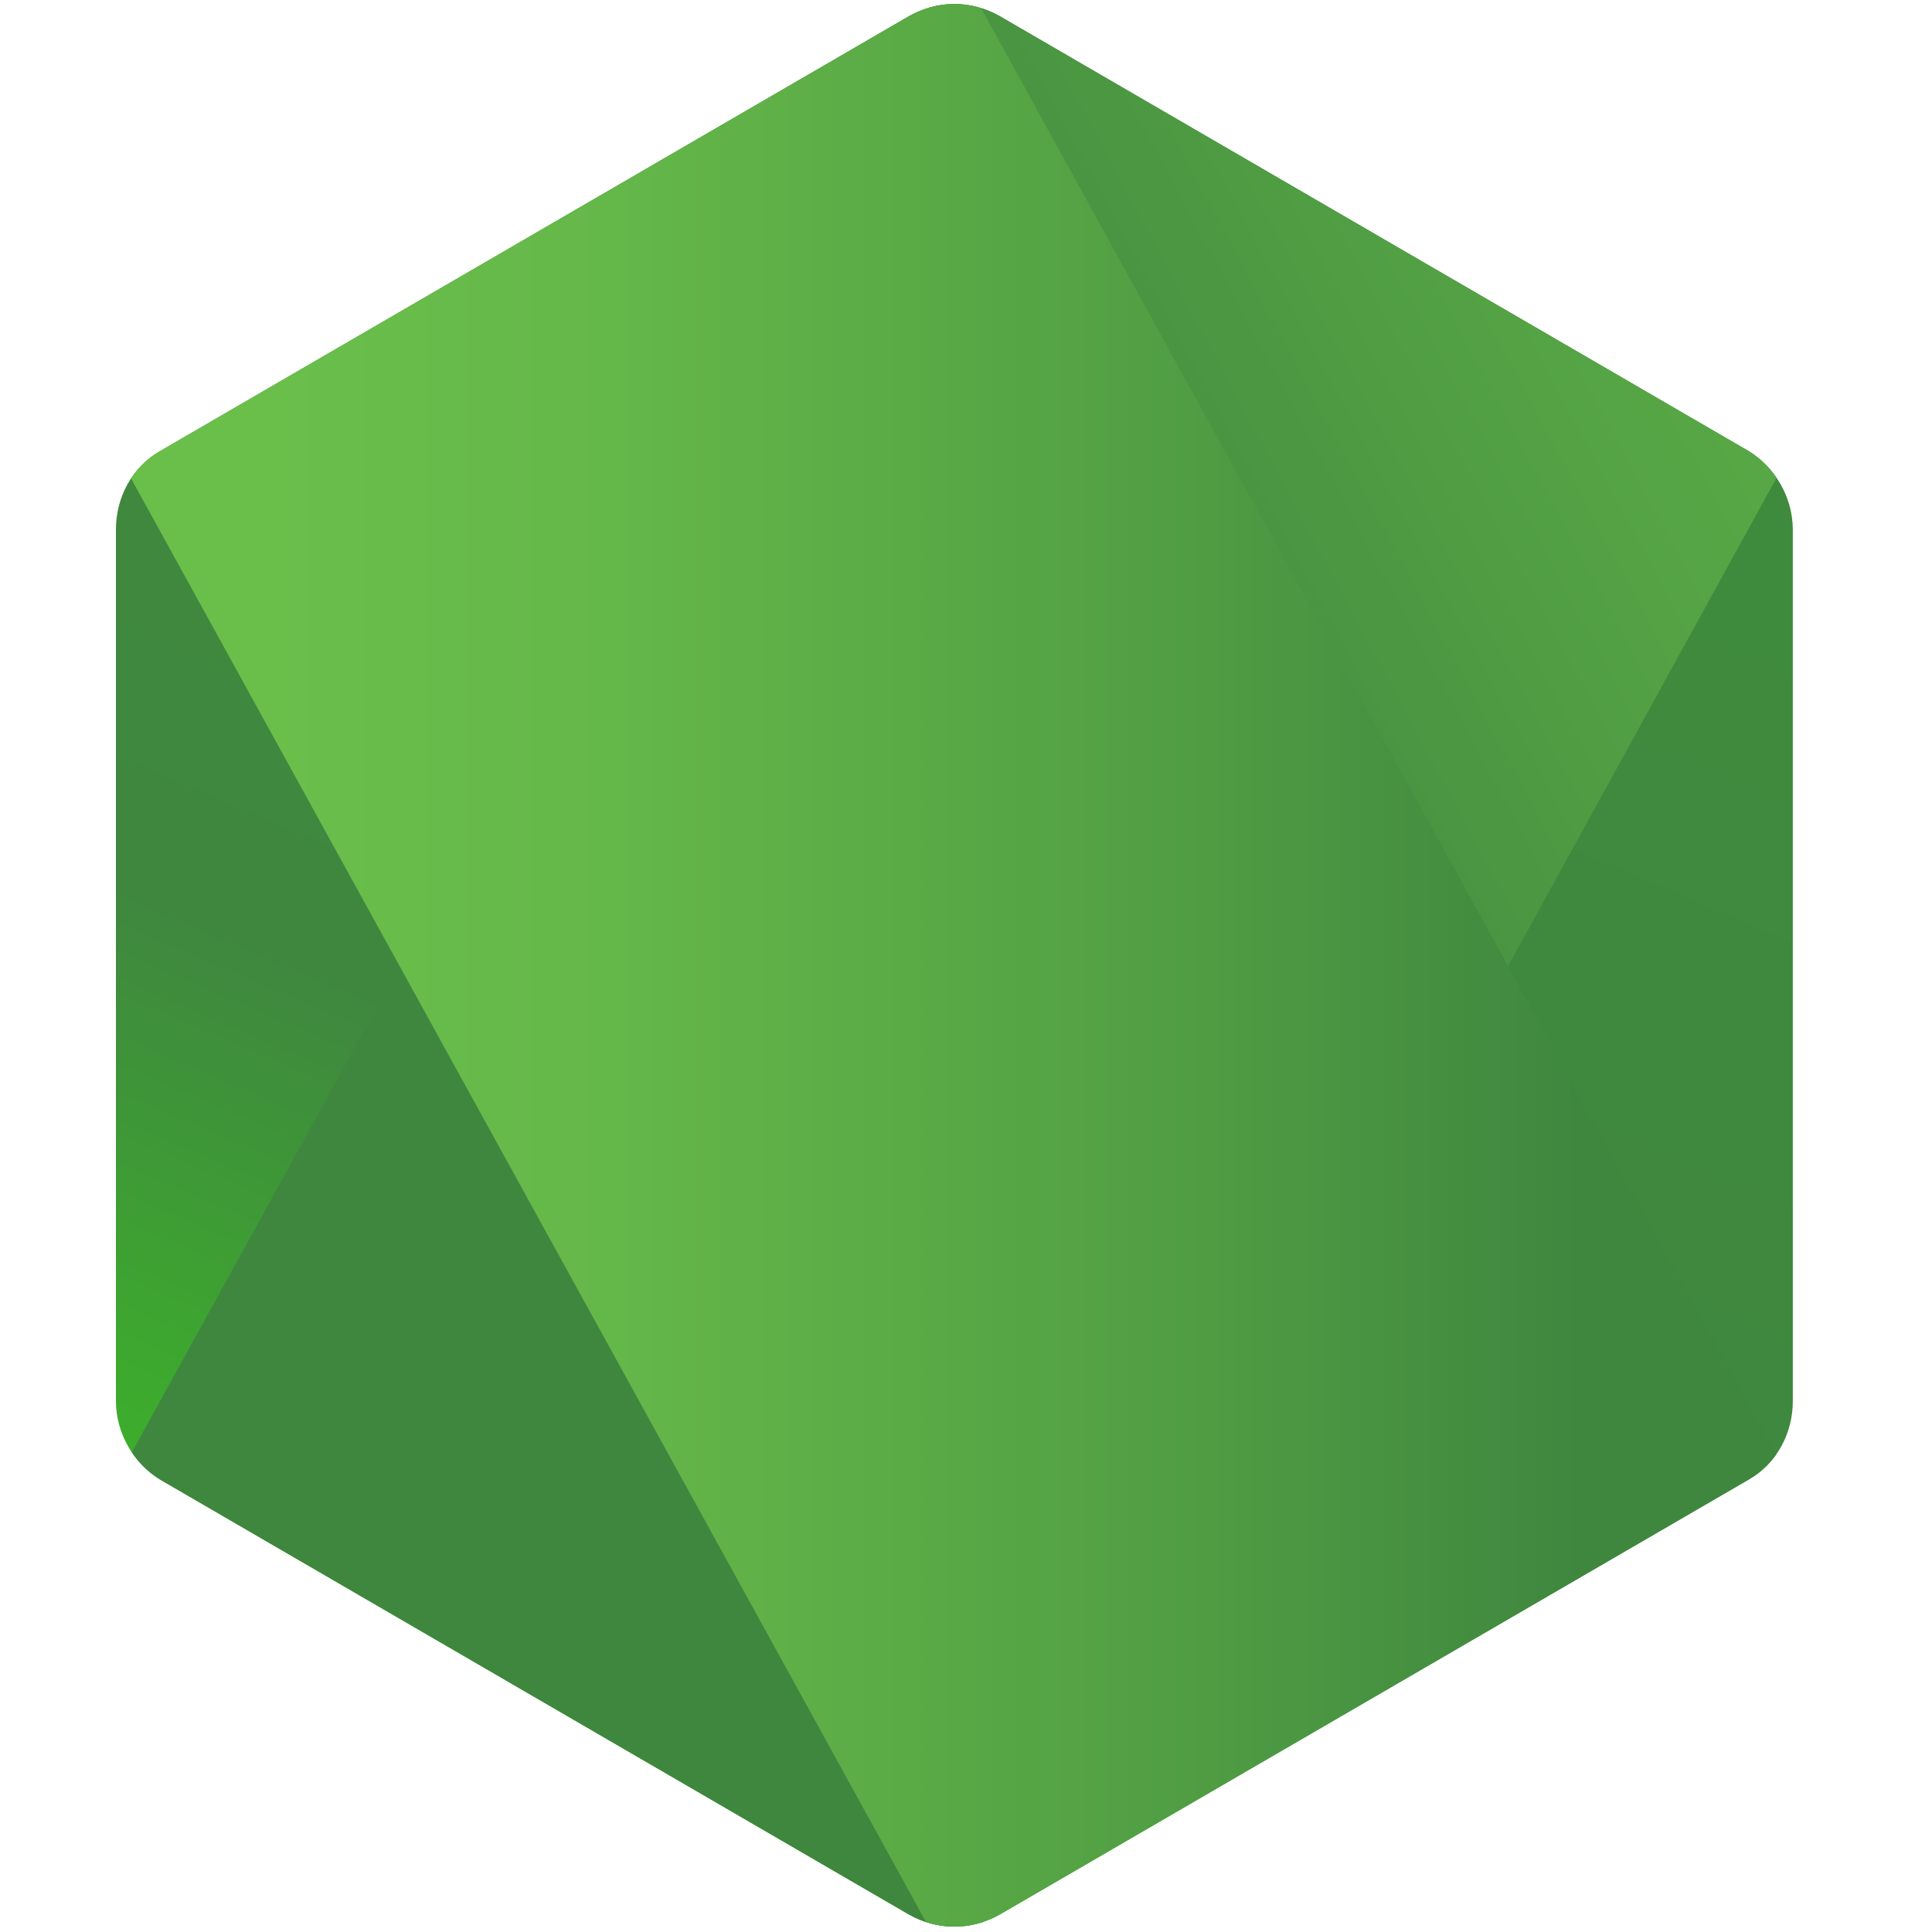
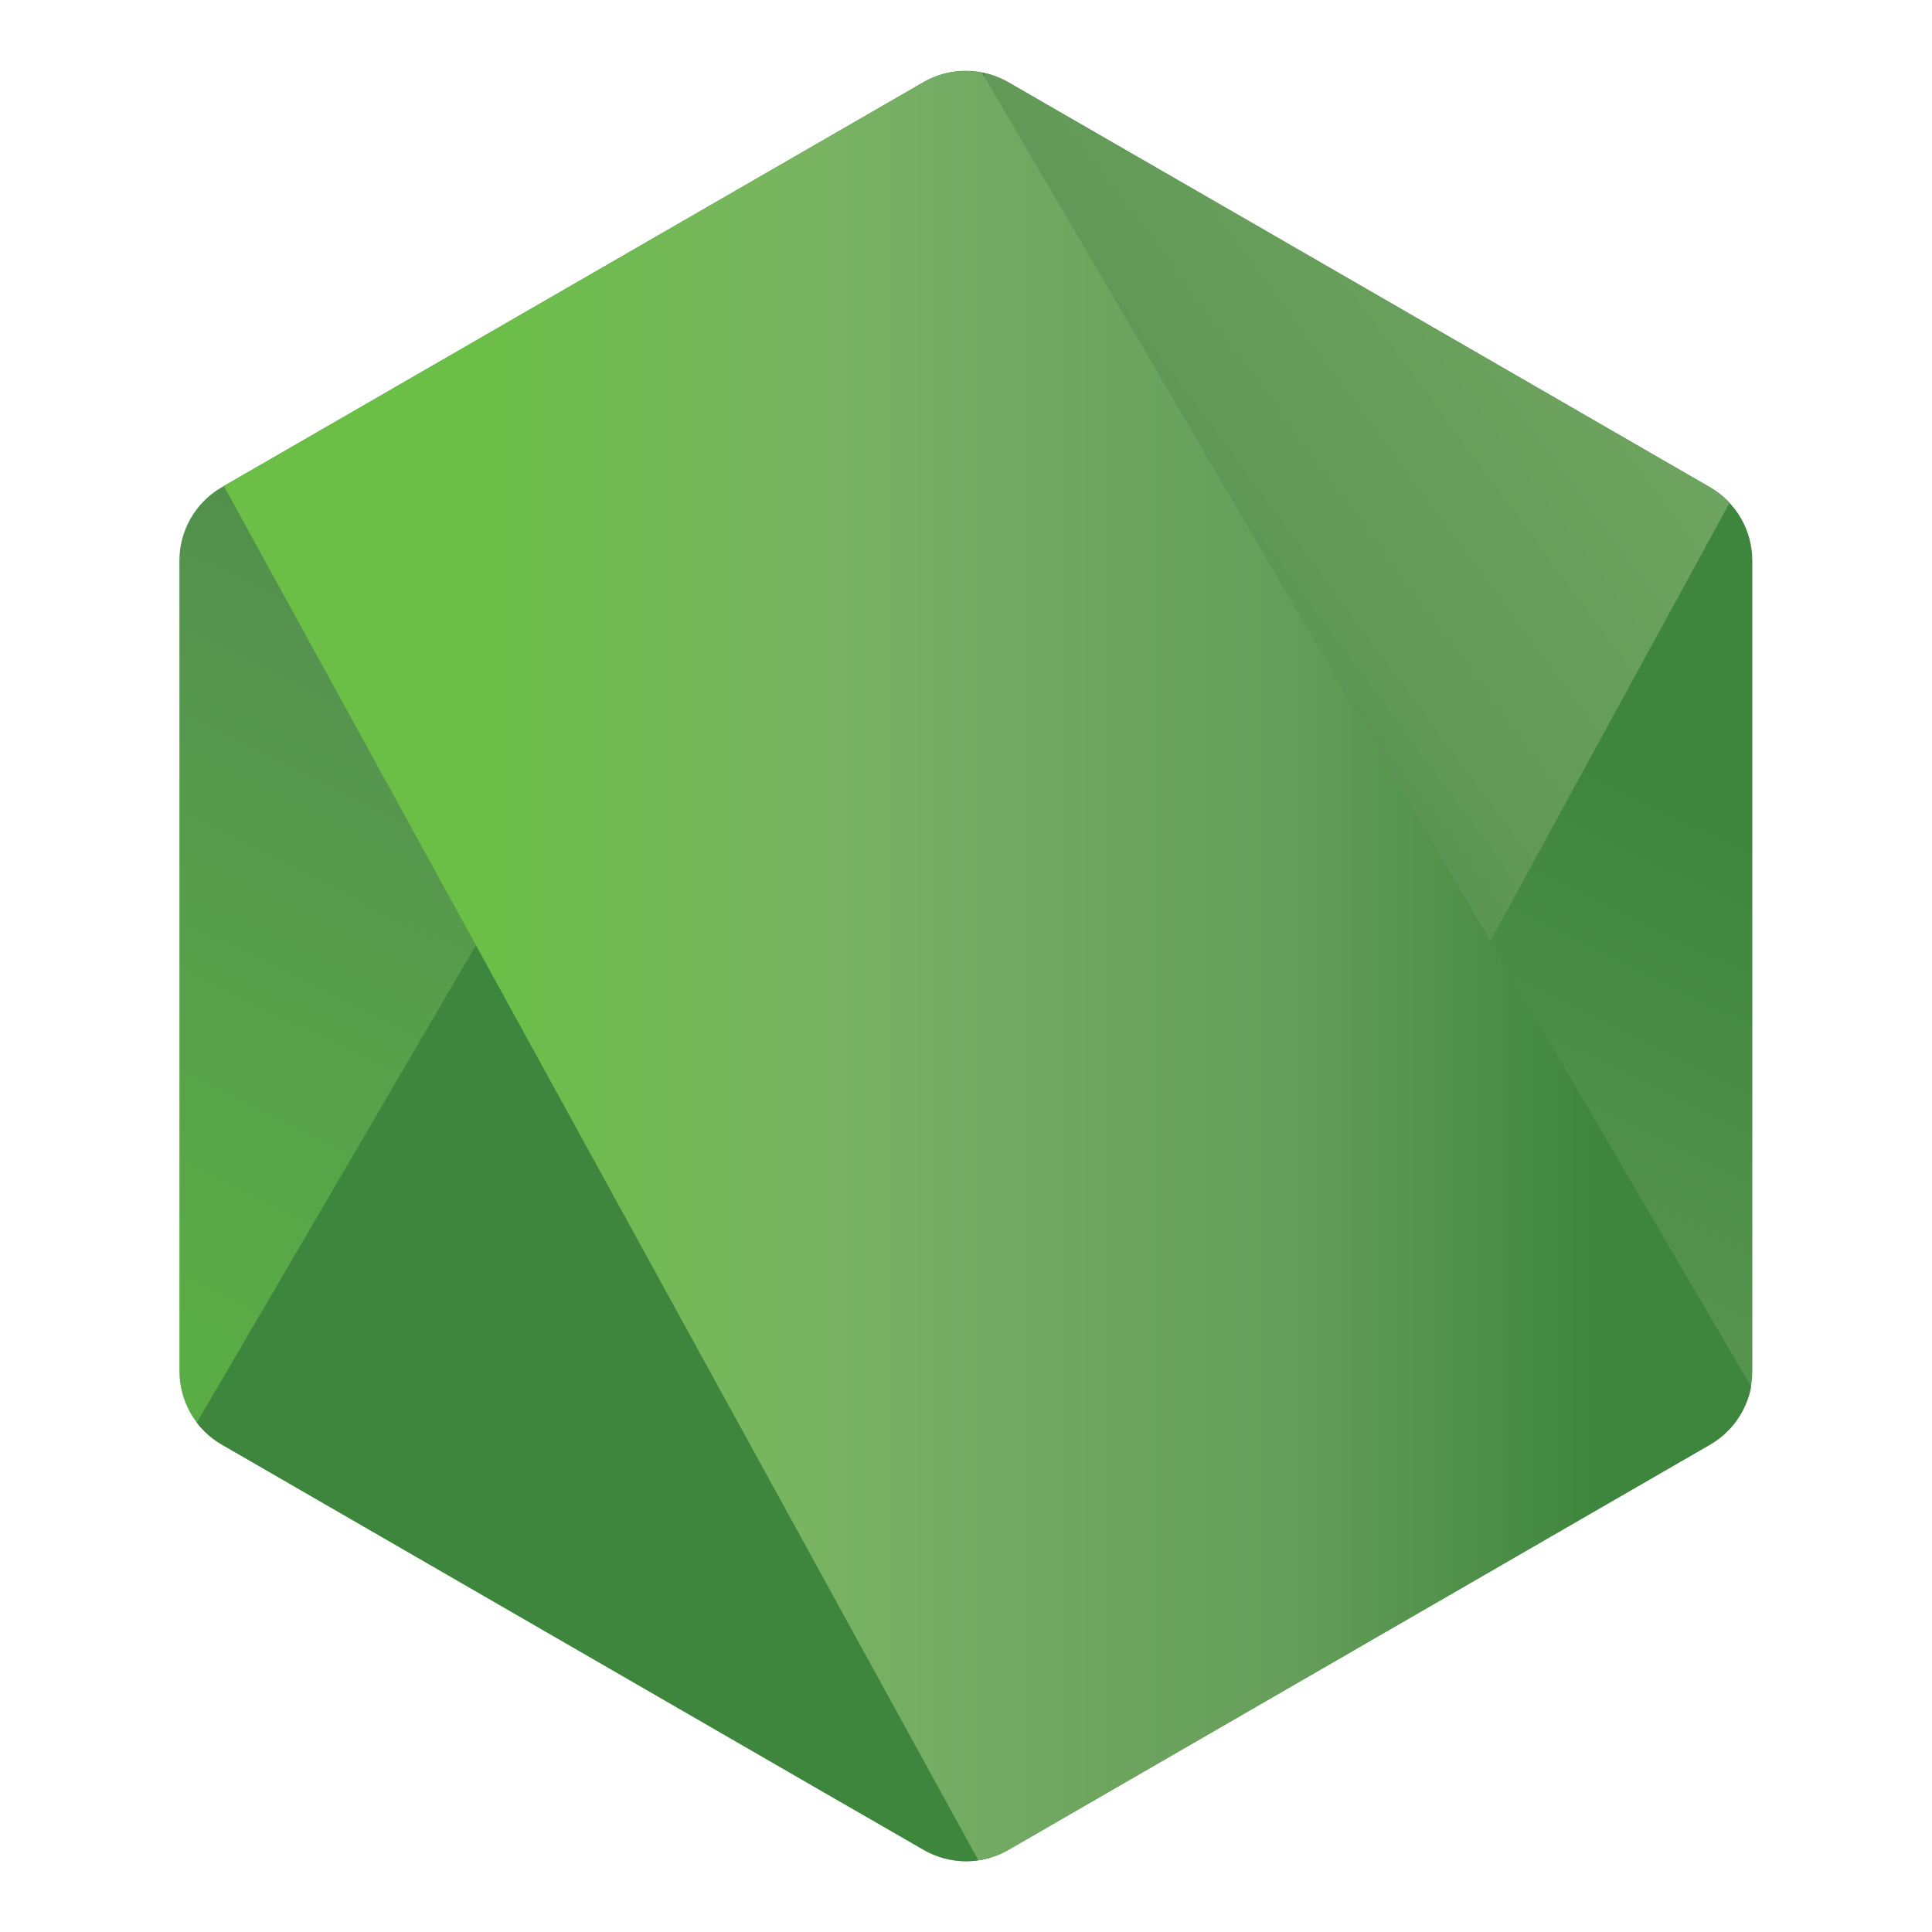
- <svg xmlns="http://www.w3.org/2000/svg" width="200" height="200" viewBox="0 0 44 50">
+ <svg xmlns="http://www.w3.org/2000/svg" width="800px" height="800px" viewBox="-3.8 -1.5 40.921 40.921">
  <defs>
-     <clipPath id="hexClip">
-       <path d="M22.872 0.417C22.136 0 21.262 0 20.525 0.417L1.151 11.669C0.414 12.086 0 12.873 0 13.707V36.258C0 37.092 0.46 37.879 1.151 38.296L20.525 49.549C21.262 49.965 22.136 49.965 22.872 49.549L42.247 38.296C42.984 37.879 43.398 37.092 43.398 36.258V13.707C43.398 12.873 42.938 12.086 42.247 11.669L22.872 0.417Z" />
+     <linearGradient id="b" x1="271.97" x2="211.104" y1="217.606" y2="341.772" gradientUnits="userSpaceOnUse">
+       <stop offset=".3" stop-color="#3e863d" />
+       <stop offset=".5" stop-color="#55934f" />
+       <stop offset=".8" stop-color="#5aad45" />
+     </linearGradient>
+     <linearGradient id="d" x1="186.484" x2="297.349" y1="321.381" y2="239.465" gradientUnits="userSpaceOnUse">
+       <stop offset=".57" stop-color="#3e863d" />
+       <stop offset=".72" stop-color="#619857" />
+       <stop offset="1" stop-color="#76ac64" />
+     </linearGradient>
+     <linearGradient id="f" x1="197.051" x2="288.72" y1="279.652" y2="279.652" gradientUnits="userSpaceOnUse">
+       <stop offset=".16" stop-color="#6bbf47" />
+       <stop offset=".38" stop-color="#79b461" />
+       <stop offset=".47" stop-color="#75ac64" />
+       <stop offset=".7" stop-color="#659e5a" />
+       <stop offset=".9" stop-color="#3e863d" />
+     </linearGradient>
+     <clipPath id="a">
+       <path d="m239.03 226.605-42.13 24.317a5.085 5.085 0 0 0-2.546 4.406v48.668c0 1.817.968 3.496 2.546 4.406l42.133 24.336a5.1 5.1 0 0 0 5.09 0l42.126-24.336a5.096 5.096 0 0 0 2.54-4.406v-48.668c0-1.816-.97-3.496-2.55-4.406l-42.12-24.317a5.123 5.123 0 0 0-5.1 0" />
    </clipPath>
-     <linearGradient id="main" x1="30.33" y1="8.56" x2="14.9" y2="44.7" gradientUnits="userSpaceOnUse">
-       <stop stop-color="#3F8B3D" />
-       <stop offset="0.64" stop-color="#3F873F" />
-       <stop offset="0.93" stop-color="#3DA92E" />
-       <stop offset="1" stop-color="#3DAE2B" />
-     </linearGradient>
-     <linearGradient id="r1" x1="18.8" y1="26.8" x2="68" y2="0.4" gradientUnits="userSpaceOnUse">
-       <stop offset="0.14" stop-color="#3F873F" />
-       <stop offset="0.4" stop-color="#52A044" />
-       <stop offset="0.71" stop-color="#64B749" />
-       <stop offset="0.91" stop-color="#6ABF4B" />
-     </linearGradient>
-     <linearGradient id="r2" x1="0.25" y1="24.5" x2="44" y2="24.5" gradientUnits="userSpaceOnUse">
-       <stop offset="0.09" stop-color="#6ABF4B" />
-       <stop offset="0.29" stop-color="#64B749" />
-       <stop offset="0.6" stop-color="#52A044" />
-       <stop offset="0.86" stop-color="#3F873F" />
-     </linearGradient>
+     <clipPath id="c">
+       <path d="M195.398 307.086c.403.523.907.976 1.5 1.316l36.14 20.875 6.02 3.46c.9.52 1.926.74 2.934.665.336-.027.672-.09 1-.183l44.434-81.36c-.34-.37-.738-.68-1.184-.94l-27.586-15.93-14.582-8.39a5.318 5.318 0 0 0-1.32-.53zm0 0" />
+     </clipPath>
+     <clipPath id="e">
+       <path d="M241.066 225.953a5.14 5.14 0 0 0-2.035.652l-42.01 24.247 45.3 82.51c.63-.09 1.25-.3 1.81-.624l42.13-24.336a5.105 5.105 0 0 0 2.46-3.476l-46.18-78.89a5.29 5.29 0 0 0-1.03-.102l-.42.02" />
+     </clipPath>
  </defs>
-   <path fill="url(#main)" d="M22.872 0.417C22.136 0 21.262 0 20.525 0.417L1.151 11.669C0.414 12.086 0 12.873 0 13.707V36.258C0 37.092 0.46 37.879 1.151 38.296L20.525 49.549C21.262 49.965 22.136 49.965 22.872 49.549L42.247 38.296C42.984 37.879 43.398 37.092 43.398 36.258V13.707C43.398 12.873 42.938 12.086 42.247 11.669L22.872 0.417Z" />
-   <polygon fill="url(#r1)" clip-path="url(#hexClip)" points="21.699,-1.047 43.205,11.948 21.699,51.073 0.153,38.055" />
-   <polygon fill="url(#r2)" clip-path="url(#hexClip)" points="21.699,-1.047 0.153,11.948 21.699,51.073 43.205,38.055" />
+   <g clip-path="url(#a)" transform="translate(-68.564 -79.701) scale(.35278)">
+     <path fill="url(#b)" d="m331.363 246.793-118.715-58.19-60.87 124.174L270.49 370.97zm0 0" />
+   </g>
+   <g clip-path="url(#c)" transform="translate(-68.564 -79.701) scale(.35278)">
+     <path fill="url(#d)" d="m144.07 264.004 83.825 113.453 110.86-81.906-83.83-113.45zm0 0" />
+   </g>
+   <g clip-path="url(#e)" transform="translate(-68.564 -79.701) scale(.35278)">
+     <path fill="url(#f)" d="M197.02 225.934v107.43h91.683v-107.43zm0 0" />
+   </g>
</svg>
